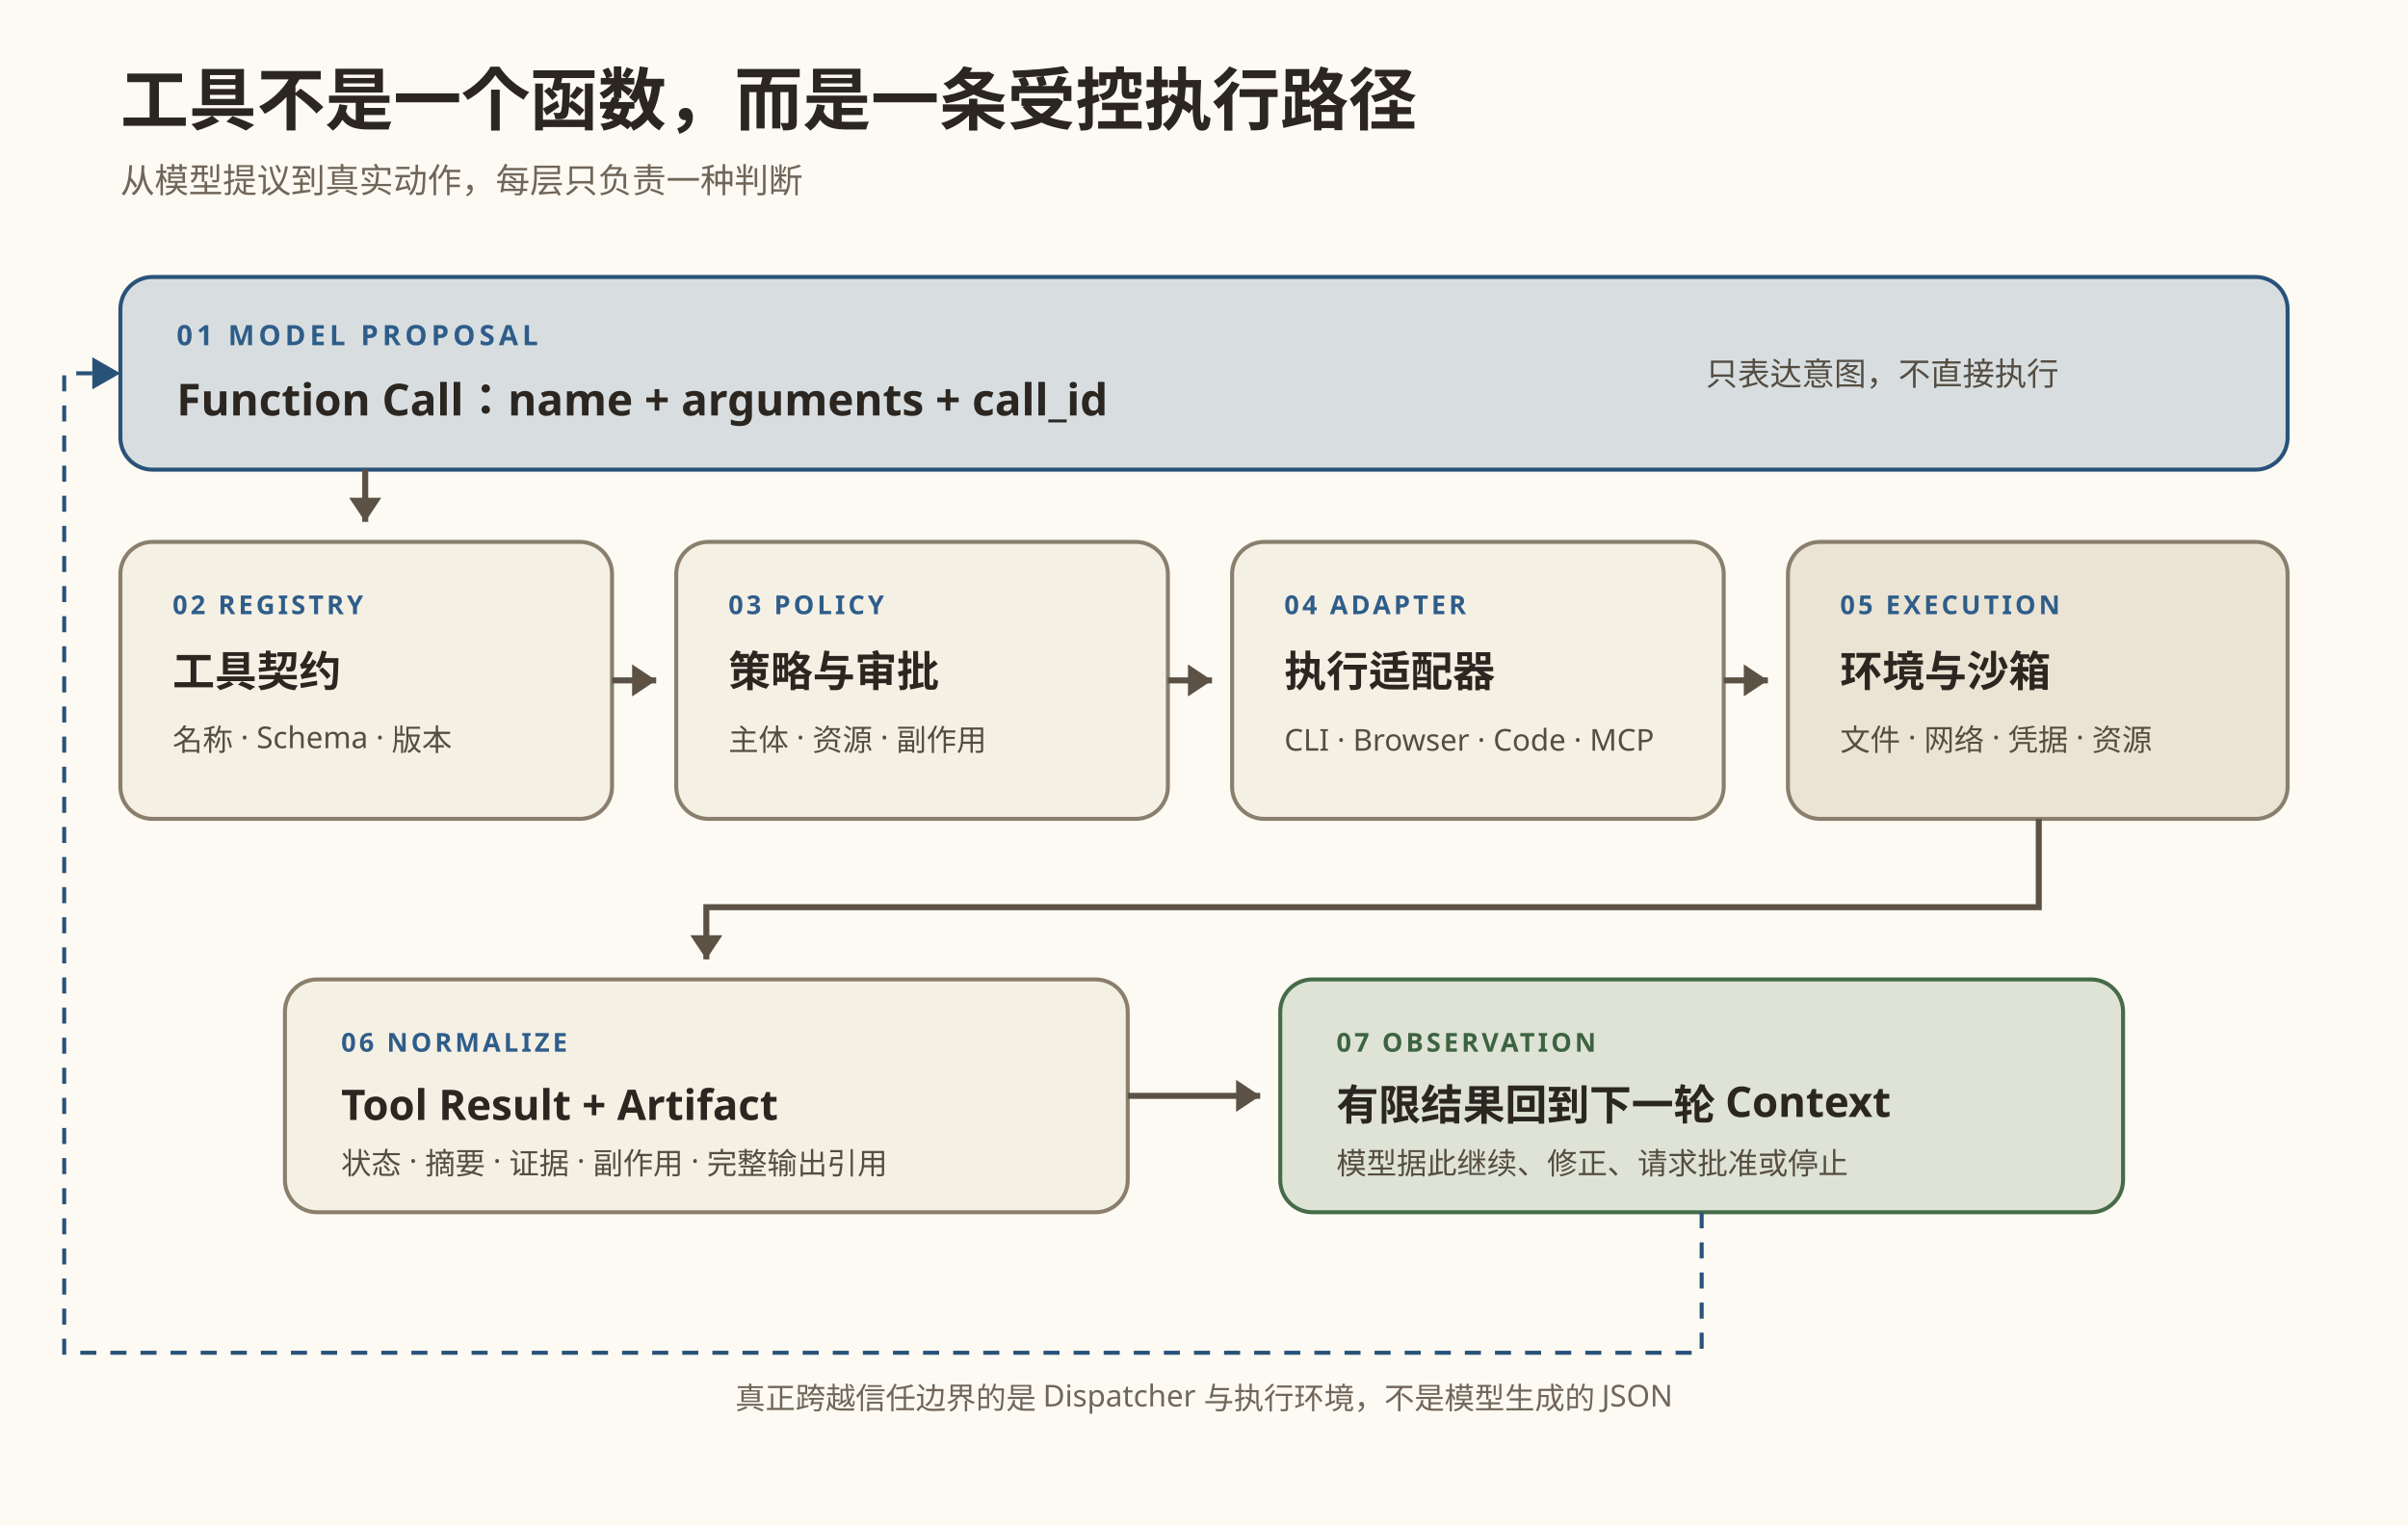
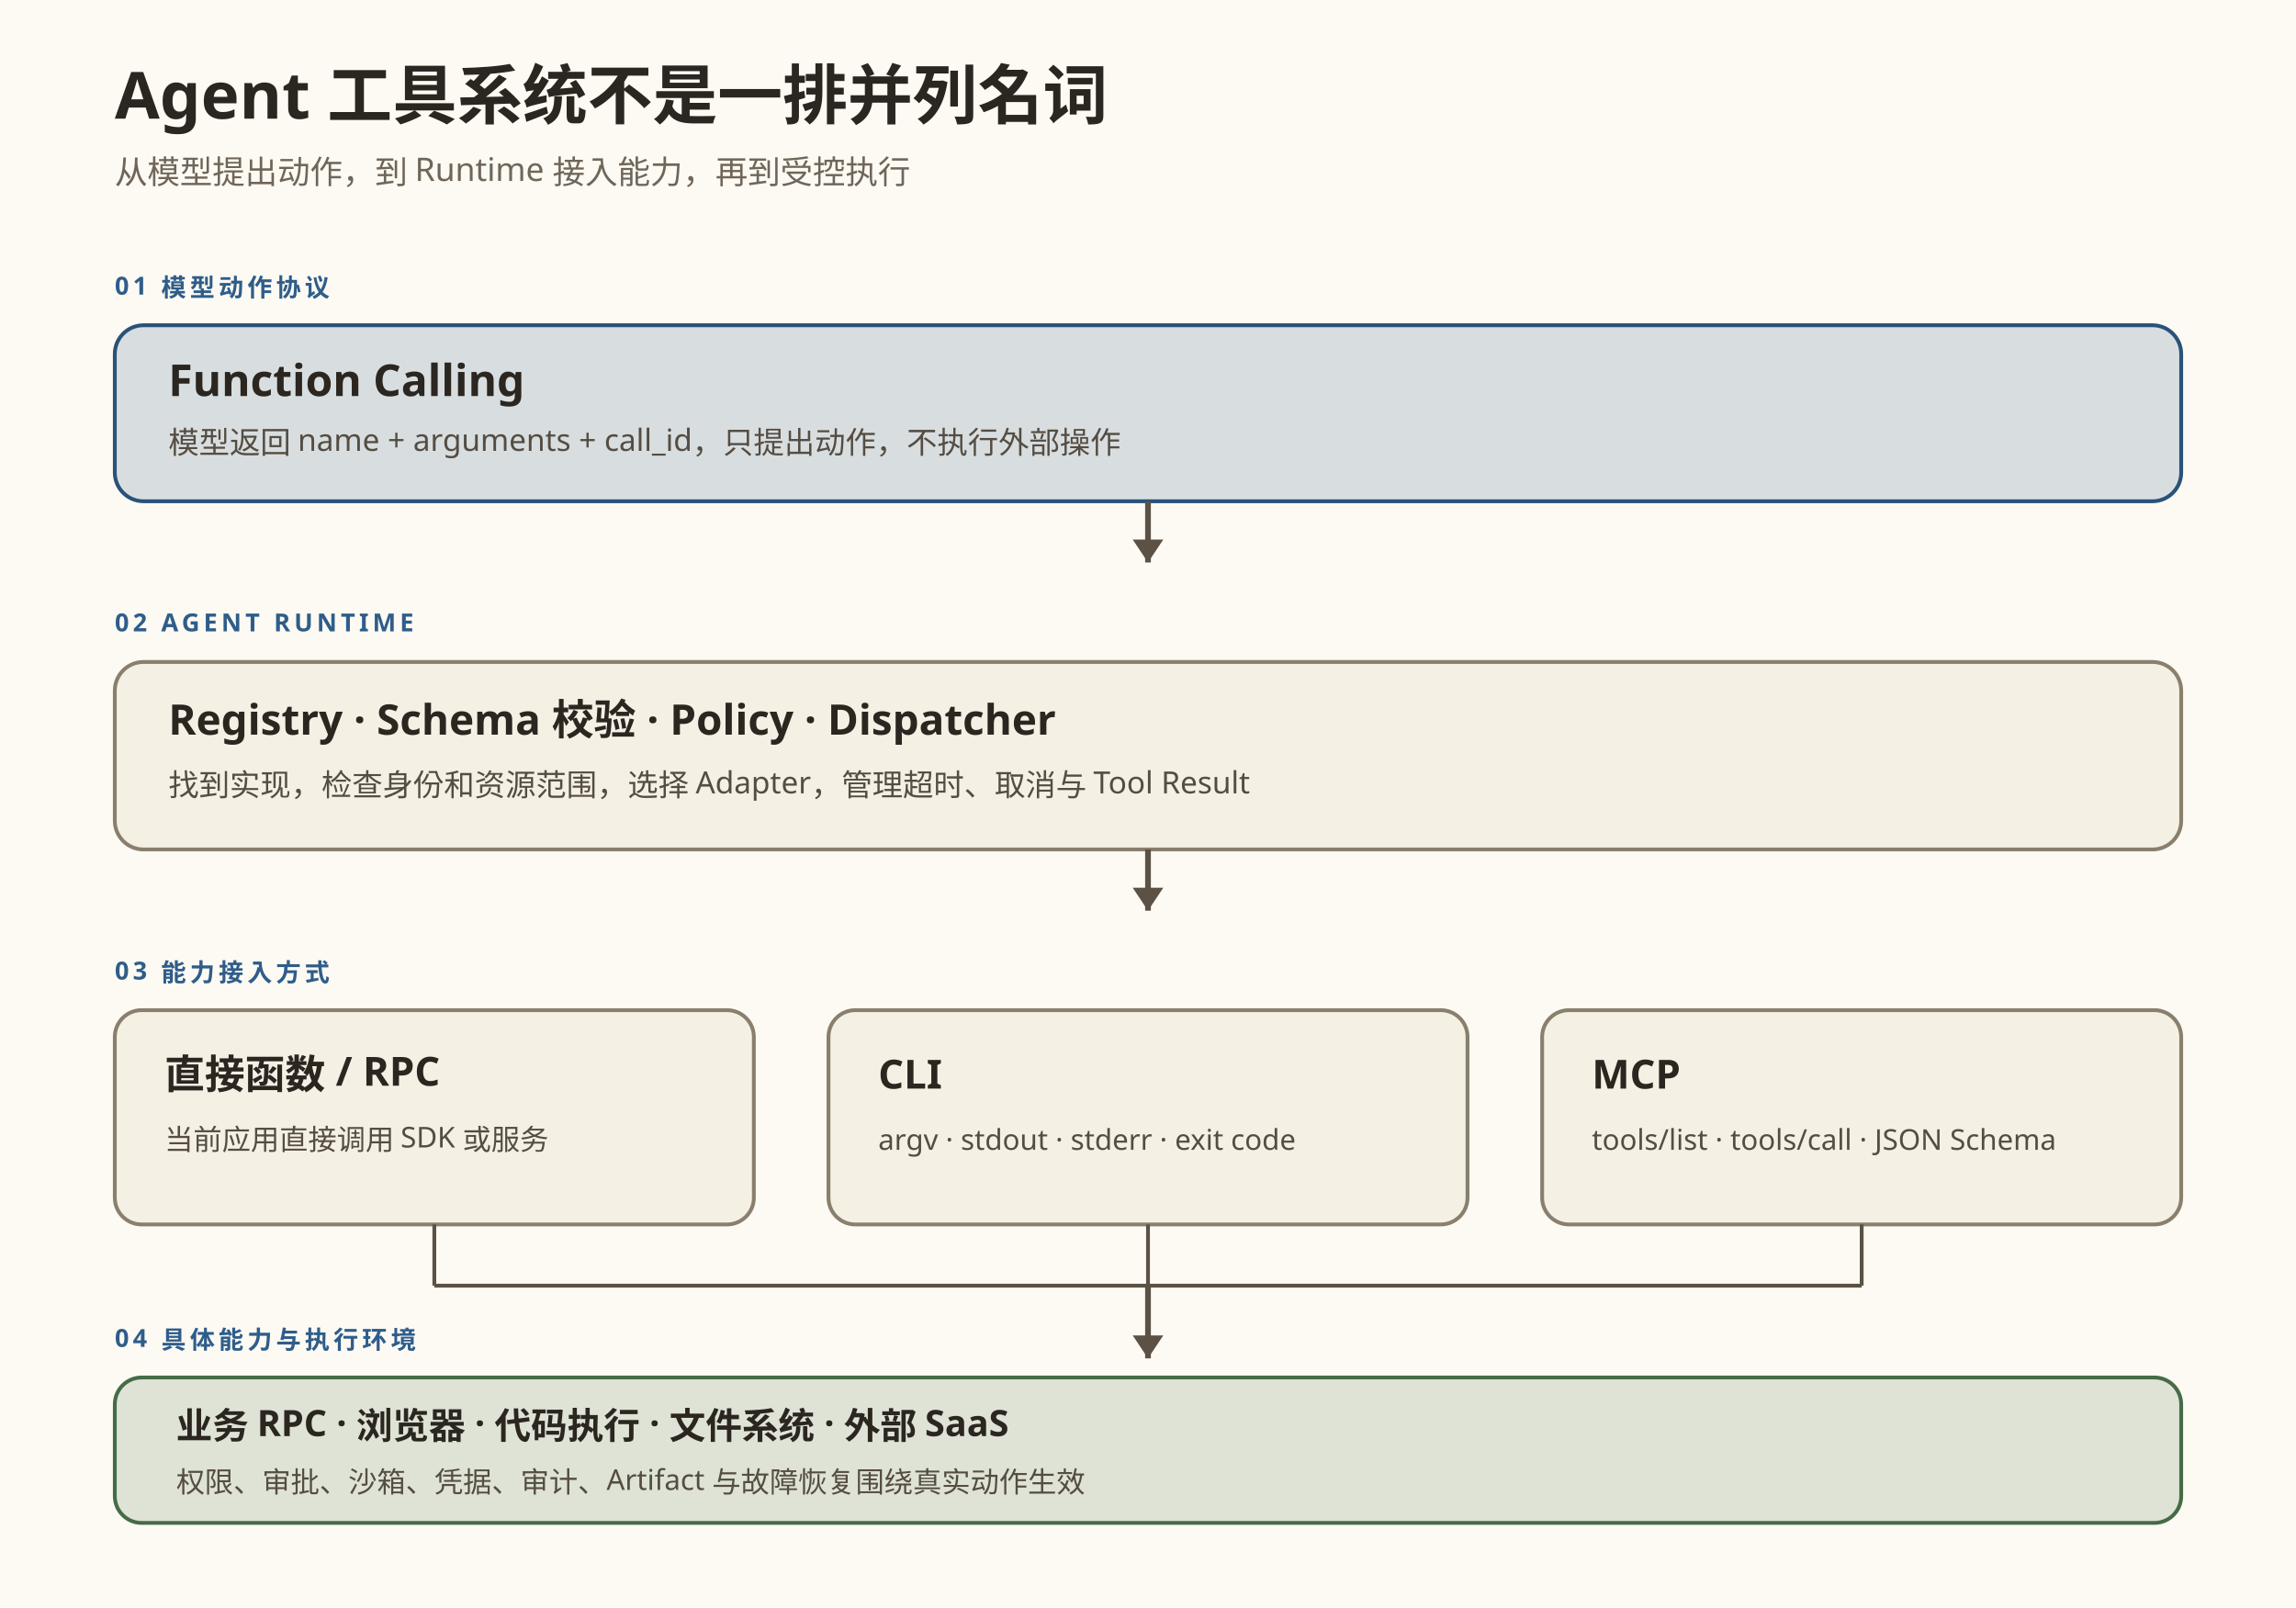
- <svg xmlns="http://www.w3.org/2000/svg" width="1200" height="760" viewBox="0 0 1200 760" role="img" aria-labelledby="title desc">
-   <rect width="1200" height="760" fill="#fdfaf3" />
+ <svg xmlns="http://www.w3.org/2000/svg" width="1200" height="840" viewBox="0 0 1200 840" role="img" aria-labelledby="title desc">
+   <rect width="1200" height="840" fill="#fdfaf3" />
  <g font-family="system-ui, sans-serif">
-     <text x="60" y="62" fill="#2b2620" font-size="34" font-weight="700">工具不是一个函数，而是一条受控执行路径</text>
-     <text x="60" y="96" fill="#6f6659" font-size="17">从模型提议到真实动作，每层只负责一种判断</text>
-     <rect x="60" y="138" width="1080" height="96" rx="16" fill="#d8dee0" stroke="#295279" stroke-width="2" />
-     <text x="88" y="172" fill="#2f5d8a" font-size="14" font-weight="700" letter-spacing="2">01 MODEL PROPOSAL</text>
-     <text x="88" y="207" fill="#2b2620" font-size="22" font-weight="700">Function Call：name + arguments + call_id</text>
-     <text x="850" y="192" fill="#554d42" font-size="16">只表达意图，不直接执行</text>
-     <rect x="60" y="270" width="245" height="138" rx="16" fill="#f5f0e4" stroke="#8a7f6d" stroke-width="2" />
-     <text x="86" y="306" fill="#2f5d8a" font-size="13" font-weight="700" letter-spacing="1.5">02 REGISTRY</text>
-     <text x="86" y="342" fill="#2b2620" font-size="21" font-weight="700">工具契约</text>
-     <text x="86" y="374" fill="#554d42" font-size="15">名称 · Schema · 版本</text>
-     <rect x="337" y="270" width="245" height="138" rx="16" fill="#f5f0e4" stroke="#8a7f6d" stroke-width="2" />
-     <text x="363" y="306" fill="#2f5d8a" font-size="13" font-weight="700" letter-spacing="1.5">03 POLICY</text>
-     <text x="363" y="342" fill="#2b2620" font-size="21" font-weight="700">策略与审批</text>
-     <text x="363" y="374" fill="#554d42" font-size="15">主体 · 资源 · 副作用</text>
-     <rect x="614" y="270" width="245" height="138" rx="16" fill="#f5f0e4" stroke="#8a7f6d" stroke-width="2" />
-     <text x="640" y="306" fill="#2f5d8a" font-size="13" font-weight="700" letter-spacing="1.5">04 ADAPTER</text>
-     <text x="640" y="342" fill="#2b2620" font-size="21" font-weight="700">执行适配器</text>
-     <text x="640" y="374" fill="#554d42" font-size="15">CLI · Browser · Code · MCP</text>
-     <rect x="891" y="270" width="249" height="138" rx="16" fill="#ebe4d4" stroke="#8a7f6d" stroke-width="2" />
-     <text x="917" y="306" fill="#2f5d8a" font-size="13" font-weight="700" letter-spacing="1.5">05 EXECUTION</text>
-     <text x="917" y="342" fill="#2b2620" font-size="21" font-weight="700">环境与沙箱</text>
-     <text x="917" y="374" fill="#554d42" font-size="15">文件 · 网络 · 凭据 · 资源</text>
-     <path d="M305 339 H327" stroke="#5b5245" stroke-width="3" />
-     <path d="M327 339 l-12 -8 v16 z" fill="#5b5245" />
-     <path d="M582 339 H604" stroke="#5b5245" stroke-width="3" />
-     <path d="M604 339 l-12 -8 v16 z" fill="#5b5245" />
-     <path d="M859 339 H881" stroke="#5b5245" stroke-width="3" />
-     <path d="M881 339 l-12 -8 v16 z" fill="#5b5245" />
-     <path d="M182 234 V260" stroke="#5b5245" stroke-width="3" />
-     <path d="M182 260 l-8 -12 h16 z" fill="#5b5245" />
-     <rect x="142" y="488" width="420" height="116" rx="16" fill="#f5f0e4" stroke="#8a7f6d" stroke-width="2" />
-     <text x="170" y="524" fill="#2f5d8a" font-size="13" font-weight="700" letter-spacing="1.5">06 NORMALIZE</text>
-     <text x="170" y="558" fill="#2b2620" font-size="21" font-weight="700">Tool Result + Artifact</text>
-     <text x="170" y="585" fill="#554d42" font-size="15">状态 · 摘要 · 证据 · 副作用 · 完整输出引用</text>
-     <rect x="638" y="488" width="420" height="116" rx="16" fill="#dee3d6" stroke="#466b48" stroke-width="2" />
-     <text x="666" y="524" fill="#3d6340" font-size="13" font-weight="700" letter-spacing="1.5">07 OBSERVATION</text>
-     <text x="666" y="558" fill="#2b2620" font-size="21" font-weight="700">有限结果回到下一轮 Context</text>
-     <text x="666" y="585" fill="#554d42" font-size="15">模型据此继续、修正、请求批准或停止</text>
-     <path d="M1016 408 V452 H352 V478" stroke="#5b5245" stroke-width="3" fill="none" />
-     <path d="M352 478 l-8 -12 h16 z" fill="#5b5245" />
-     <path d="M562 546 H628" stroke="#5b5245" stroke-width="3" />
-     <path d="M628 546 l-12 -8 v16 z" fill="#5b5245" />
-     <path d="M848 604 V674 H32 V186 H46" stroke="#295279" stroke-width="2" stroke-dasharray="8 7" fill="none" />
-     <path d="M60 186 l-14 -8 v16 z" fill="#295279" />
-     <text x="600" y="702" text-anchor="middle" fill="#6f6659" font-size="15">真正跨越信任边界的是 Dispatcher 与执行环境，不是模型生成的 JSON</text>
+     <text x="60" y="62" fill="#2b2620" font-size="34" font-weight="700">Agent 工具系统不是一排并列名词</text>
+     <text x="60" y="96" fill="#6f6659" font-size="17">从模型提出动作，到 Runtime 接入能力，再到受控执行</text>
+     <text x="60" y="154" fill="#2f5d8a" font-size="13" font-weight="700" letter-spacing="2">01 模型动作协议</text>
+     <rect x="60" y="170" width="1080" height="92" rx="15" fill="#d8dee0" stroke="#295279" stroke-width="2" />
+     <text x="88" y="207" fill="#2b2620" font-size="23" font-weight="700">Function Calling</text>
+     <text x="88" y="237" fill="#554d42" font-size="16">模型返回 name + arguments + call_id，只提出动作，不执行外部操作</text>
+     <path d="M600 262 V294" stroke="#5b5245" stroke-width="3" />
+     <path d="M600 294 l-8 -12 h16 z" fill="#5b5245" />
+     <text x="60" y="330" fill="#2f5d8a" font-size="13" font-weight="700" letter-spacing="2">02 AGENT RUNTIME</text>
+     <rect x="60" y="346" width="1080" height="98" rx="15" fill="#f5f0e4" stroke="#8a7f6d" stroke-width="2" />
+     <text x="88" y="384" fill="#2b2620" font-size="22" font-weight="700">Registry · Schema 校验 · Policy · Dispatcher</text>
+     <text x="88" y="416" fill="#554d42" font-size="16">找到实现，检查身份和资源范围，选择 Adapter，管理超时、取消与 Tool Result</text>
+     <path d="M600 444 V476" stroke="#5b5245" stroke-width="3" />
+     <path d="M600 476 l-8 -12 h16 z" fill="#5b5245" />
+     <text x="60" y="512" fill="#2f5d8a" font-size="13" font-weight="700" letter-spacing="2">03 能力接入方式</text>
+     <rect x="60" y="528" width="334" height="112" rx="14" fill="#f5f0e4" stroke="#8a7f6d" stroke-width="2" />
+     <text x="86" y="569" fill="#2b2620" font-size="21" font-weight="700">直接函数 / RPC</text>
+     <text x="86" y="601" fill="#554d42" font-size="15">当前应用直接调用 SDK 或服务</text>
+     <rect x="433" y="528" width="334" height="112" rx="14" fill="#f5f0e4" stroke="#8a7f6d" stroke-width="2" />
+     <text x="459" y="569" fill="#2b2620" font-size="21" font-weight="700">CLI</text>
+     <text x="459" y="601" fill="#554d42" font-size="15">argv · stdout · stderr · exit code</text>
+     <rect x="806" y="528" width="334" height="112" rx="14" fill="#f5f0e4" stroke="#8a7f6d" stroke-width="2" />
+     <text x="832" y="569" fill="#2b2620" font-size="21" font-weight="700">MCP</text>
+     <text x="832" y="601" fill="#554d42" font-size="15">tools/list · tools/call · JSON Schema</text>
+     <path d="M227 640 V672" stroke="#5b5245" stroke-width="2" />
+     <path d="M600 640 V672" stroke="#5b5245" stroke-width="2" />
+     <path d="M973 640 V672" stroke="#5b5245" stroke-width="2" />
+     <text x="60" y="704" fill="#2f5d8a" font-size="13" font-weight="700" letter-spacing="2">04 具体能力与执行环境</text>
+     <rect x="60" y="720" width="1080" height="76" rx="14" fill="#dee3d6" stroke="#466b48" stroke-width="2" />
+     <text x="92" y="752" fill="#2b2620" font-size="19" font-weight="700">业务 RPC · 浏览器 · 代码执行 · 文件系统 · 外部 SaaS</text>
+     <text x="92" y="780" fill="#554d42" font-size="15">权限、审批、沙箱、凭据、审计、Artifact 与故障恢复围绕真实动作生效</text>
+     <path d="M227 672 H973" stroke="#5b5245" stroke-width="2" />
+     <path d="M600 672 V710" stroke="#5b5245" stroke-width="3" />
+     <path d="M600 710 l-8 -12 h16 z" fill="#5b5245" />
  </g>
</svg>
